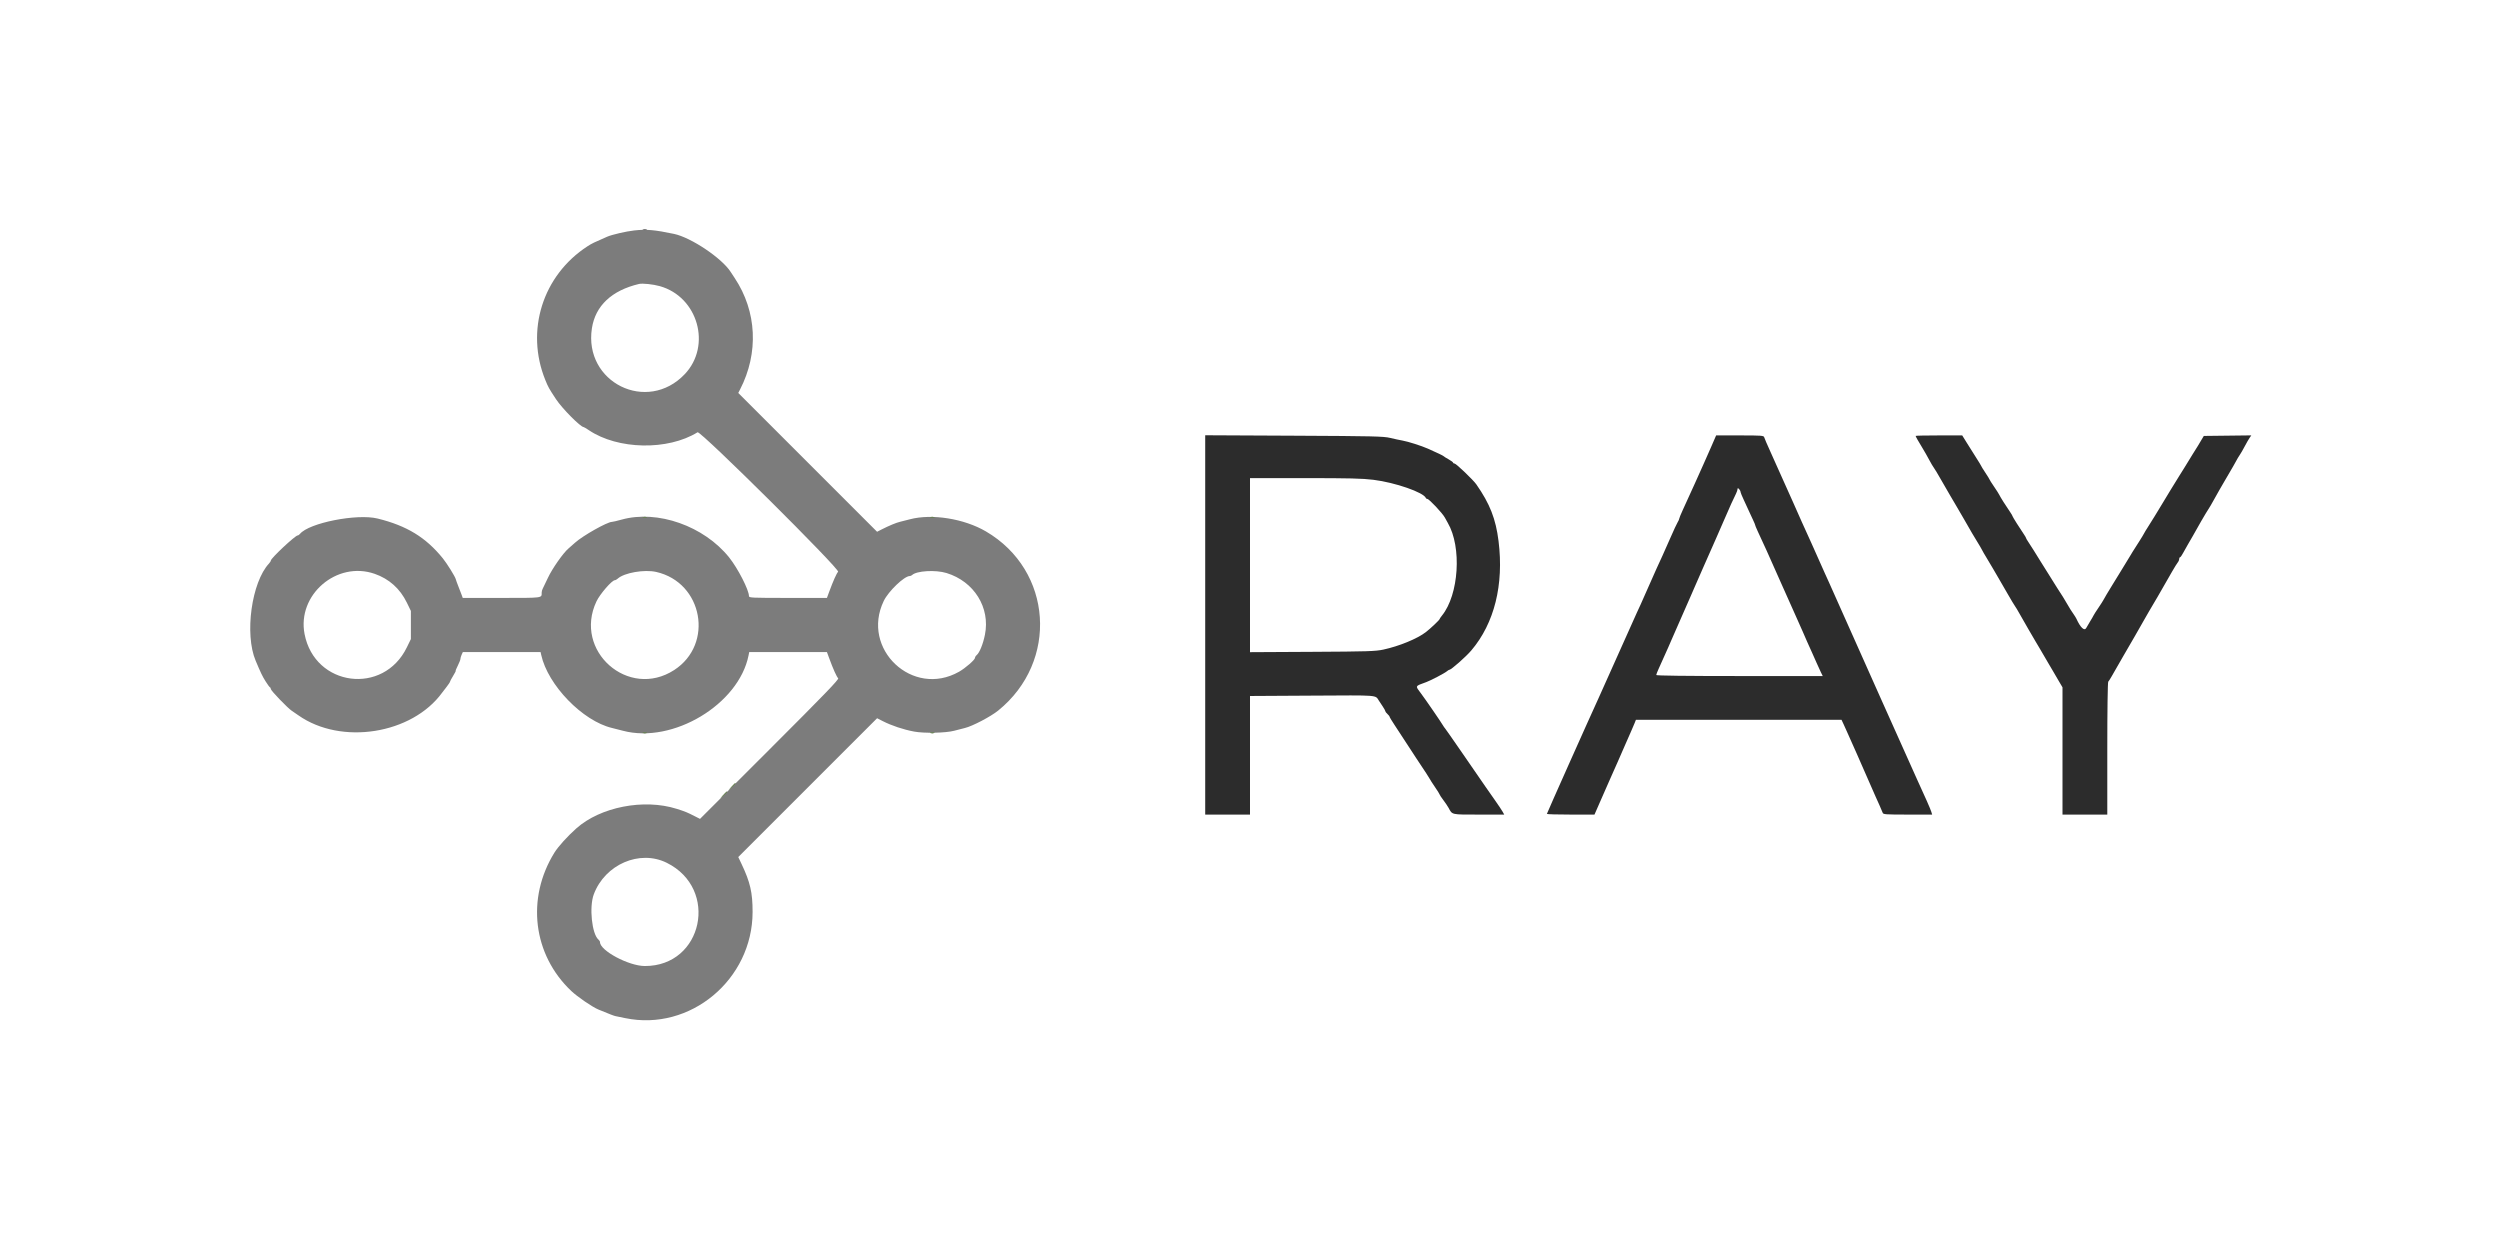
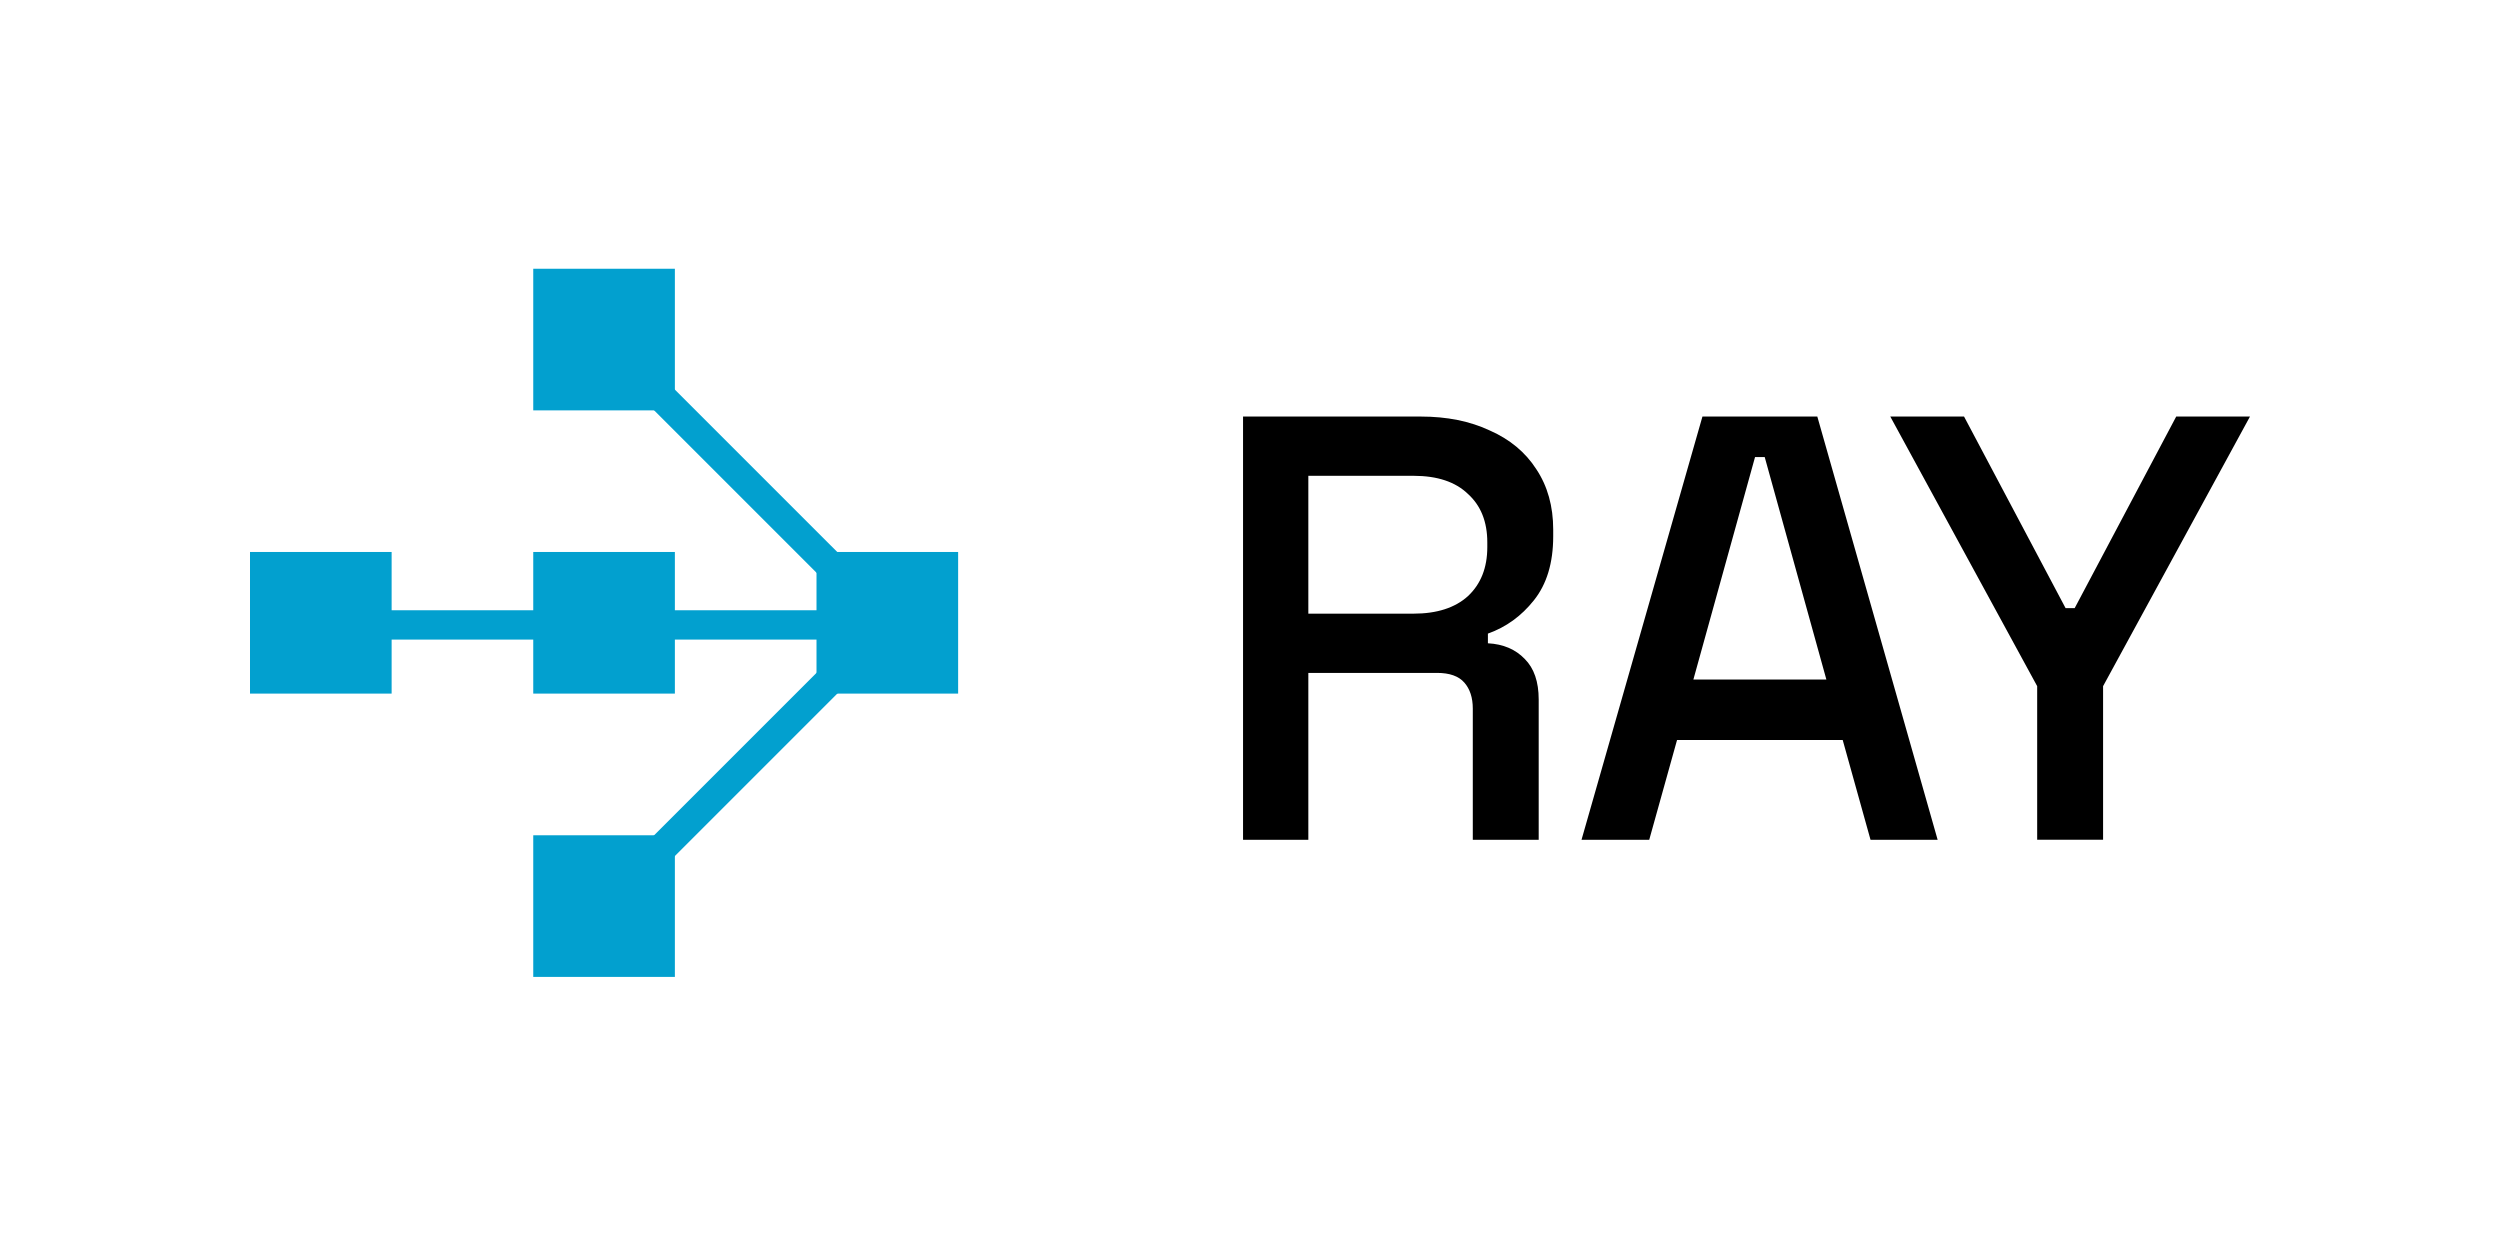
- <svg xmlns="http://www.w3.org/2000/svg" id="svg" version="1.1" width="400" height="200.135" viewBox="0, 0, 400,200.135">
-   <g id="svgg">
-     <path id="path0" d="M101.476 36.871 C 100.173 37.016,97.926 37.537,97.144 37.875 C 95.100 38.759,94.672 38.967,94.000 39.404 C 86.823 44.065,84.039 52.901,87.254 60.813 C 87.719 61.957,87.836 62.165,88.961 63.870 C 89.947 65.364,92.889 68.333,93.385 68.333 C 93.439 68.333,93.814 68.556,94.217 68.829 C 98.856 71.959,106.857 72.112,111.612 69.161 C 112.069 68.877,134.504 91.151,134.098 91.488 C 133.880 91.669,133.295 92.979,132.661 94.708 L 132.309 95.667 126.071 95.667 C 120.276 95.667,119.833 95.646,119.833 95.379 C 119.833 94.402,118.074 90.961,116.682 89.214 C 112.655 84.163,105.200 81.534,99.456 83.139 C 98.745 83.337,98.051 83.500,97.914 83.500 C 97.169 83.500,93.233 85.720,92.000 86.836 C 91.679 87.127,91.208 87.542,90.954 87.759 C 90.099 88.487,88.348 90.989,87.664 92.460 C 87.292 93.261,86.915 94.047,86.827 94.206 C 86.739 94.365,86.667 94.640,86.667 94.817 C 86.667 95.705,86.954 95.667,80.252 95.667 L 74.040 95.667 73.842 95.125 C 73.734 94.827,73.495 94.208,73.311 93.750 C 73.128 93.292,72.953 92.804,72.922 92.667 C 72.835 92.277,71.523 90.164,70.858 89.343 C 68.133 85.977,65.089 84.118,60.417 82.966 C 57.108 82.150,49.457 83.661,47.998 85.419 C 47.885 85.555,47.720 85.667,47.631 85.667 C 47.239 85.667,43.333 89.324,43.333 89.691 C 43.333 89.777,43.202 89.988,43.042 90.160 C 40.249 93.158,39.106 101.457,40.901 105.709 C 41.745 107.708,41.973 108.181,42.484 109.000 C 42.798 109.504,43.118 109.942,43.195 109.972 C 43.271 110.003,43.333 110.126,43.333 110.246 C 43.333 110.492,46.022 113.289,46.667 113.714 C 46.896 113.865,47.383 114.200,47.750 114.458 C 54.593 119.269,65.912 117.476,70.751 110.815 C 70.844 110.687,71.163 110.273,71.460 109.893 C 71.757 109.513,72.000 109.146,72.000 109.078 C 72.000 109.009,72.224 108.589,72.498 108.143 C 72.773 107.698,72.959 107.333,72.912 107.333 C 72.866 107.333,73.016 106.961,73.247 106.506 C 73.478 106.050,73.667 105.566,73.667 105.430 C 73.667 105.294,73.754 104.991,73.860 104.758 L 74.054 104.333 80.274 104.333 L 86.494 104.333 86.595 104.792 C 87.658 109.620,93.218 115.357,97.917 116.474 C 98.283 116.561,99.071 116.762,99.667 116.920 C 107.642 119.038,118.200 112.709,119.768 104.870 L 119.875 104.333 126.092 104.333 L 132.309 104.333 132.661 105.292 C 133.303 107.043,133.881 108.332,134.108 108.520 C 134.286 108.668,132.014 111.023,123.167 119.864 L 112.002 131.022 111.209 130.618 C 109.919 129.960,109.648 129.849,108.250 129.408 C 103.011 127.757,96.072 129.112,92.218 132.539 C 90.806 133.795,89.311 135.447,88.710 136.417 C 84.171 143.740,85.265 152.743,91.400 158.555 C 92.392 159.494,94.790 161.133,95.750 161.527 C 97.625 162.298,98.232 162.532,98.479 162.580 C 98.628 162.610,99.328 162.754,100.035 162.900 C 110.423 165.055,120.405 156.736,120.415 145.917 C 120.417 142.799,120.036 141.150,118.627 138.189 L 118.122 137.128 129.229 126.022 L 140.336 114.917 141.209 115.364 C 142.653 116.103,144.550 116.736,146.277 117.055 C 147.883 117.352,151.319 117.280,152.667 116.921 C 153.262 116.762,154.037 116.563,154.387 116.479 C 155.585 116.191,158.516 114.657,159.707 113.693 C 169.418 105.836,168.423 91.268,157.750 85.028 C 154.246 82.980,149.087 82.156,145.583 83.086 C 145.033 83.232,144.321 83.413,144.000 83.489 C 143.386 83.633,142.226 84.116,141.042 84.721 L 140.333 85.083 129.228 73.978 L 118.123 62.872 118.412 62.311 C 121.421 56.481,121.099 49.820,117.551 44.486 C 117.294 44.100,117.008 43.665,116.917 43.521 C 115.519 41.318,110.573 37.997,107.833 37.422 C 104.737 36.771,103.409 36.656,101.476 36.871 M105.571 45.783 C 111.672 47.495,113.887 55.304,109.564 59.861 C 103.536 66.216,93.359 61.186,94.706 52.516 C 95.265 48.919,97.874 46.469,102.250 45.432 C 102.796 45.302,104.499 45.482,105.571 45.783 M59.946 91.812 C 62.260 92.618,64.007 94.182,65.098 96.427 L 65.742 97.750 65.742 100.000 L 65.742 102.250 65.094 103.582 C 61.346 111.293,50.368 109.868,48.732 101.458 C 47.509 95.174,53.874 89.698,59.946 91.812 M105.000 91.512 C 112.468 93.207,114.270 103.061,107.870 107.206 C 100.545 111.952,91.686 104.124,95.436 96.220 C 95.996 95.041,97.909 92.833,98.371 92.833 C 98.473 92.833,98.683 92.720,98.836 92.581 C 99.879 91.637,103.095 91.079,105.000 91.512 M151.441 91.683 C 155.858 93.033,158.466 97.223,157.589 101.560 C 157.283 103.074,156.726 104.439,156.253 104.831 C 156.114 104.947,156.000 105.137,156.000 105.255 C 156.000 105.562,154.459 106.905,153.446 107.479 C 146.040 111.678,137.703 103.848,141.395 96.161 C 142.147 94.596,144.681 92.167,145.562 92.167 C 145.674 92.167,145.838 92.098,145.925 92.014 C 146.638 91.327,149.679 91.144,151.441 91.683 M106.667 138.041 C 115.099 142.203,112.473 154.597,103.167 154.564 C 100.595 154.555,96.000 152.103,96.000 150.740 C 96.000 150.630,95.894 150.453,95.764 150.345 C 94.699 149.461,94.247 145.113,95.010 143.083 C 96.806 138.302,102.344 135.907,106.667 138.041 " stroke="none" fill="#7c7c7c" fill-rule="evenodd" />
-     <path id="path1" d="M102.875 36.782 C 103.035 36.823,103.298 36.823,103.458 36.782 C 103.619 36.740,103.487 36.705,103.167 36.705 C 102.846 36.705,102.715 36.740,102.875 36.782 M192.833 99.988 L 192.833 130.333 196.417 130.333 L 200.000 130.333 200.000 120.846 L 200.000 111.359 209.958 111.300 C 220.780 111.236,220.014 111.179,220.622 112.104 C 220.735 112.276,221.016 112.701,221.247 113.049 C 221.478 113.397,221.667 113.742,221.667 113.815 C 221.667 113.888,221.817 114.084,222.000 114.250 C 222.183 114.416,222.333 114.608,222.333 114.677 C 222.333 114.746,222.699 115.353,223.147 116.026 C 224.072 117.419,225.834 120.114,226.083 120.519 C 226.175 120.668,226.395 121.005,226.572 121.270 C 227.920 123.283,228.833 124.686,228.833 124.744 C 228.833 124.782,229.171 125.305,229.583 125.908 C 229.996 126.510,230.338 127.059,230.344 127.127 C 230.350 127.194,230.611 127.587,230.924 128.000 C 231.237 128.412,231.616 128.975,231.767 129.250 C 232.389 130.388,232.145 130.333,236.613 130.333 L 240.675 130.333 240.421 129.875 C 240.282 129.623,239.744 128.817,239.225 128.083 C 238.224 126.667,238.031 126.389,233.917 120.417 C 232.465 118.308,231.233 116.546,231.180 116.500 C 231.127 116.454,231.008 116.287,230.917 116.128 C 230.591 115.565,228.075 111.902,227.376 110.974 C 226.407 109.687,226.351 109.812,228.208 109.136 C 228.934 108.873,231.184 107.690,231.513 107.399 C 231.658 107.271,231.832 107.167,231.901 107.167 C 232.188 107.167,234.560 105.072,235.416 104.062 C 239.102 99.717,240.636 93.556,239.768 86.578 C 239.326 83.019,238.387 80.622,236.213 77.500 C 235.722 76.794,232.978 74.167,232.732 74.167 C 232.604 74.167,232.500 74.105,232.500 74.031 C 232.500 73.956,232.181 73.718,231.792 73.501 C 231.402 73.285,231.046 73.062,231.000 73.005 C 230.923 72.909,229.988 72.459,228.468 71.787 C 227.430 71.328,225.295 70.646,224.417 70.494 C 223.958 70.414,223.058 70.221,222.417 70.065 C 221.377 69.812,219.706 69.773,207.042 69.712 L 192.833 69.642 192.833 99.988 M273.768 71.542 C 273.320 72.573,272.764 73.829,272.533 74.333 C 272.137 75.194,271.954 75.603,271.170 77.371 C 270.767 78.282,270.030 79.899,269.267 81.548 C 268.937 82.262,268.667 82.921,268.667 83.012 C 268.667 83.104,268.560 83.345,268.429 83.548 C 268.299 83.751,267.768 84.892,267.250 86.083 C 266.731 87.275,266.165 88.550,265.992 88.917 C 265.528 89.896,264.664 91.817,263.668 94.083 C 262.643 96.417,262.191 97.423,261.909 98.000 C 261.796 98.229,260.486 101.154,258.996 104.500 C 257.506 107.846,256.045 111.108,255.748 111.750 C 254.446 114.568,247.500 130.128,247.500 130.225 C 247.500 130.285,249.214 130.333,251.308 130.333 L 255.117 130.333 256.157 127.958 C 256.730 126.652,257.348 125.246,257.531 124.833 C 257.714 124.421,258.014 123.746,258.196 123.333 C 258.379 122.921,258.663 122.283,258.826 121.917 C 258.990 121.550,259.482 120.425,259.919 119.417 C 260.356 118.408,260.849 117.283,261.016 116.917 C 261.182 116.550,261.415 116.006,261.533 115.708 L 261.748 115.167 278.196 115.167 L 294.643 115.167 295.012 115.958 C 295.215 116.394,295.476 116.975,295.593 117.250 C 295.802 117.744,296.635 119.613,297.078 120.583 C 297.288 121.043,299.578 126.262,300.076 127.417 C 300.194 127.692,300.482 128.329,300.714 128.833 C 300.946 129.337,301.179 129.881,301.230 130.042 C 301.315 130.309,301.656 130.333,305.233 130.333 L 309.143 130.333 309.006 129.875 C 308.884 129.465,307.980 127.413,306.675 124.583 C 306.421 124.033,305.144 121.183,303.837 118.250 C 302.530 115.317,301.219 112.392,300.924 111.750 C 300.512 110.856,295.525 99.679,292.632 93.167 C 292.449 92.754,292.159 92.117,291.988 91.750 C 291.664 91.056,290.925 89.397,290.428 88.250 C 290.269 87.883,290.001 87.283,289.833 86.917 C 288.966 85.032,287.582 81.947,286.917 80.417 C 286.722 79.967,286.494 79.459,285.496 77.250 C 285.330 76.883,284.994 76.133,284.749 75.583 C 284.119 74.170,283.679 73.188,283.330 72.417 C 282.678 70.974,282.360 70.237,282.271 69.958 C 282.185 69.692,281.850 69.667,278.380 69.667 L 274.582 69.667 273.768 71.542 M306.500 69.745 C 306.500 69.841,306.950 70.639,307.632 71.750 C 307.913 72.208,308.382 73.033,308.674 73.583 C 308.967 74.133,309.299 74.696,309.412 74.833 C 309.526 74.971,310.061 75.862,310.601 76.815 C 311.141 77.767,311.748 78.817,311.949 79.148 C 312.150 79.479,312.618 80.275,312.989 80.917 C 313.361 81.558,313.863 82.421,314.106 82.833 C 314.558 83.602,314.905 84.204,315.514 85.279 C 315.704 85.616,316.100 86.272,316.392 86.737 C 316.685 87.203,317.017 87.771,317.130 88.000 C 317.243 88.229,317.523 88.717,317.752 89.083 C 317.981 89.450,318.487 90.301,318.876 90.974 C 319.265 91.647,319.733 92.451,319.917 92.761 C 320.100 93.071,320.692 94.095,321.233 95.037 C 321.774 95.979,322.299 96.854,322.400 96.981 C 322.501 97.108,322.846 97.685,323.167 98.263 C 323.487 98.842,324.115 99.938,324.560 100.699 C 325.006 101.461,325.523 102.346,325.709 102.667 C 325.895 102.987,326.185 103.475,326.353 103.750 C 326.521 104.025,326.850 104.587,327.083 105.000 C 327.317 105.412,327.646 105.975,327.814 106.250 C 327.982 106.525,328.270 107.013,328.454 107.333 C 328.637 107.654,329.061 108.379,329.394 108.945 L 330.000 109.973 330.000 120.153 L 330.000 130.333 333.583 130.333 L 337.167 130.333 337.167 119.783 C 337.167 113.709,337.231 109.166,337.318 109.075 C 337.401 108.988,337.638 108.617,337.846 108.250 C 338.715 106.715,338.955 106.296,339.727 104.973 C 340.825 103.091,341.110 102.600,341.500 101.917 C 341.683 101.596,341.973 101.090,342.144 100.792 C 342.315 100.494,342.731 99.763,343.070 99.167 C 343.408 98.571,343.753 97.971,343.835 97.833 C 344.263 97.119,345.094 95.709,345.259 95.417 C 345.445 95.088,345.871 94.347,346.479 93.292 C 346.651 92.994,347.113 92.188,347.506 91.500 C 347.899 90.813,348.321 90.132,348.444 89.987 C 348.566 89.842,348.667 89.598,348.667 89.445 C 348.667 89.292,348.728 89.167,348.804 89.167 C 348.879 89.167,349.106 88.848,349.307 88.458 C 349.509 88.069,349.858 87.450,350.082 87.083 C 350.307 86.717,350.633 86.154,350.806 85.833 C 351.436 84.666,353.040 81.906,353.326 81.497 C 353.487 81.267,353.873 80.608,354.184 80.035 C 354.496 79.461,354.916 78.712,355.119 78.371 C 355.322 78.029,355.680 77.412,355.915 77.000 C 356.149 76.587,356.500 75.987,356.694 75.667 C 357.019 75.129,357.628 74.057,358.068 73.250 C 358.168 73.067,358.335 72.804,358.439 72.667 C 358.542 72.529,358.864 71.967,359.154 71.417 C 359.444 70.867,359.801 70.246,359.947 70.038 L 360.212 69.660 356.411 69.705 L 352.610 69.750 352.310 70.250 C 352.145 70.525,351.855 71.012,351.666 71.333 C 351.477 71.654,351.101 72.254,350.831 72.667 C 350.561 73.079,350.262 73.567,350.167 73.750 C 350.071 73.933,349.772 74.421,349.502 74.833 C 349.232 75.246,348.857 75.846,348.668 76.167 C 348.479 76.487,348.178 76.975,348.000 77.250 C 347.822 77.525,347.521 78.012,347.331 78.333 C 347.141 78.654,346.619 79.517,346.172 80.250 C 345.724 80.983,345.086 82.033,344.755 82.583 C 344.423 83.133,343.931 83.921,343.662 84.333 C 343.392 84.746,343.120 85.196,343.057 85.333 C 342.993 85.471,342.630 86.071,342.250 86.667 C 341.870 87.263,341.416 87.975,341.241 88.250 C 341.066 88.525,340.839 88.900,340.738 89.083 C 340.636 89.267,340.042 90.242,339.417 91.250 C 338.792 92.258,338.101 93.383,337.881 93.750 C 337.662 94.117,337.297 94.717,337.071 95.083 C 336.845 95.450,336.610 95.860,336.548 95.994 C 336.487 96.128,336.128 96.690,335.751 97.244 C 335.373 97.797,335.014 98.362,334.952 98.500 C 334.891 98.638,334.652 99.050,334.421 99.417 C 334.191 99.783,333.914 100.254,333.806 100.463 C 333.514 101.026,332.874 100.433,332.226 99.000 C 332.163 98.862,331.956 98.527,331.765 98.253 C 331.375 97.697,331.261 97.515,330.667 96.500 C 330.108 95.546,329.974 95.329,329.583 94.746 C 329.400 94.472,329.161 94.099,329.052 93.916 C 328.943 93.733,328.357 92.796,327.750 91.833 C 327.143 90.871,326.557 89.936,326.448 89.756 C 325.914 88.872,324.755 87.033,324.478 86.632 C 324.307 86.383,324.167 86.137,324.167 86.083 C 324.167 86.030,324.026 85.783,323.855 85.535 C 323.210 84.600,322.000 82.674,322.000 82.582 C 322.000 82.529,321.861 82.283,321.691 82.035 C 320.930 80.925,320.028 79.495,319.881 79.167 C 319.820 79.029,319.446 78.443,319.051 77.864 C 318.656 77.286,318.333 76.776,318.333 76.731 C 318.333 76.687,318.033 76.199,317.667 75.647 C 317.300 75.095,317.000 74.611,317.000 74.571 C 317.000 74.532,316.644 73.943,316.208 73.263 C 315.773 72.582,315.088 71.495,314.686 70.846 L 313.955 69.667 310.228 69.667 C 308.177 69.667,306.500 69.702,306.500 69.745 M219.750 76.768 C 223.236 77.201,227.805 78.790,228.139 79.685 C 228.169 79.766,228.277 79.833,228.378 79.833 C 228.656 79.833,230.791 82.103,231.170 82.802 C 231.354 83.140,231.569 83.529,231.650 83.667 C 233.908 87.532,233.424 95.162,230.708 98.503 C 230.502 98.757,230.333 99.007,230.333 99.059 C 230.333 99.189,228.882 100.563,228.137 101.138 C 226.765 102.197,223.863 103.390,221.333 103.935 C 220.068 104.207,218.851 104.246,209.958 104.294 L 200.000 104.348 200.000 90.424 L 200.000 76.500 208.792 76.499 C 215.881 76.499,218.003 76.551,219.750 76.768 M278.495 78.747 C 278.498 78.837,278.730 79.400,279.011 79.997 C 279.292 80.595,279.673 81.421,279.857 81.833 C 280.042 82.246,280.337 82.883,280.513 83.250 C 280.690 83.617,280.834 83.969,280.834 84.033 C 280.833 84.134,281.271 85.108,282.654 88.083 C 282.824 88.450,283.843 90.737,284.917 93.167 C 285.992 95.596,287.097 98.071,287.373 98.667 C 287.649 99.263,288.133 100.350,288.448 101.083 C 289.029 102.432,289.240 102.909,289.926 104.417 C 290.135 104.875,290.468 105.625,290.666 106.083 C 290.864 106.542,291.164 107.198,291.332 107.542 L 291.639 108.167 278.319 108.167 C 269.795 108.167,265.000 108.108,265.000 108.004 C 265.000 107.915,265.164 107.484,265.365 107.046 C 265.987 105.690,266.697 104.108,266.937 103.542 C 267.063 103.244,267.274 102.756,267.406 102.458 C 267.537 102.160,268.220 100.604,268.923 99.000 C 269.627 97.396,270.334 95.783,270.496 95.417 C 270.657 95.050,270.902 94.487,271.040 94.167 C 271.177 93.846,271.834 92.346,272.499 90.833 C 274.114 87.161,274.280 86.784,274.653 85.958 C 274.828 85.569,275.327 84.425,275.761 83.417 C 276.698 81.240,277.446 79.584,277.767 78.974 C 277.895 78.731,278.000 78.398,278.000 78.234 C 278.000 77.901,278.484 78.402,278.495 78.747 " stroke="none" fill="#2c2c2c" fill-rule="evenodd" />
-     <path id="path2" d="M102.875 82.782 C 103.035 82.823,103.298 82.823,103.458 82.782 C 103.619 82.740,103.487 82.705,103.167 82.705 C 102.846 82.705,102.715 82.740,102.875 82.782 M148.875 82.782 C 149.035 82.823,149.298 82.823,149.458 82.782 C 149.619 82.740,149.487 82.705,149.167 82.705 C 148.846 82.705,148.715 82.740,148.875 82.782 M102.875 117.282 C 103.035 117.323,103.298 117.323,103.458 117.282 C 103.619 117.240,103.487 117.205,103.167 117.205 C 102.846 117.205,102.715 117.240,102.875 117.282 M148.875 117.282 C 149.035 117.323,149.298 117.323,149.458 117.282 C 149.619 117.240,149.487 117.205,149.167 117.205 C 148.846 117.205,148.715 117.240,148.875 117.282 M117.073 125.875 L 116.583 126.417 117.125 125.927 C 117.423 125.658,117.667 125.414,117.667 125.385 C 117.667 125.257,117.529 125.370,117.073 125.875 M115.740 127.208 L 115.250 127.750 115.792 127.260 C 116.090 126.991,116.333 126.748,116.333 126.719 C 116.333 126.590,116.196 126.703,115.740 127.208 " stroke="none" fill="#688054" fill-rule="evenodd" />
-     <path id="path3" d="M102.875 82.782 C 103.035 82.823,103.298 82.823,103.458 82.782 C 103.619 82.740,103.487 82.705,103.167 82.705 C 102.846 82.705,102.715 82.740,102.875 82.782 M148.875 82.782 C 149.035 82.823,149.298 82.823,149.458 82.782 C 149.619 82.740,149.487 82.705,149.167 82.705 C 148.846 82.705,148.715 82.740,148.875 82.782 M102.875 117.282 C 103.035 117.323,103.298 117.323,103.458 117.282 C 103.619 117.240,103.487 117.205,103.167 117.205 C 102.846 117.205,102.715 117.240,102.875 117.282 M148.875 117.282 C 149.035 117.323,149.298 117.323,149.458 117.282 C 149.619 117.240,149.487 117.205,149.167 117.205 C 148.846 117.205,148.715 117.240,148.875 117.282 M117.073 125.875 L 116.583 126.417 117.125 125.927 C 117.423 125.658,117.667 125.414,117.667 125.385 C 117.667 125.257,117.529 125.370,117.073 125.875 M115.740 127.208 L 115.250 127.750 115.792 127.260 C 116.090 126.991,116.333 126.748,116.333 126.719 C 116.333 126.590,116.196 126.703,115.740 127.208 " stroke="none" fill="#688054" fill-rule="evenodd" />
-     <path id="path4" d="M102.875 82.782 C 103.035 82.823,103.298 82.823,103.458 82.782 C 103.619 82.740,103.487 82.705,103.167 82.705 C 102.846 82.705,102.715 82.740,102.875 82.782 M148.875 82.782 C 149.035 82.823,149.298 82.823,149.458 82.782 C 149.619 82.740,149.487 82.705,149.167 82.705 C 148.846 82.705,148.715 82.740,148.875 82.782 M102.875 117.282 C 103.035 117.323,103.298 117.323,103.458 117.282 C 103.619 117.240,103.487 117.205,103.167 117.205 C 102.846 117.205,102.715 117.240,102.875 117.282 M148.875 117.282 C 149.035 117.323,149.298 117.323,149.458 117.282 C 149.619 117.240,149.487 117.205,149.167 117.205 C 148.846 117.205,148.715 117.240,148.875 117.282 M117.073 125.875 L 116.583 126.417 117.125 125.927 C 117.423 125.658,117.667 125.414,117.667 125.385 C 117.667 125.257,117.529 125.370,117.073 125.875 M115.740 127.208 L 115.250 127.750 115.792 127.260 C 116.090 126.991,116.333 126.748,116.333 126.719 C 116.333 126.590,116.196 126.703,115.740 127.208 " stroke="none" fill="#688054" fill-rule="evenodd" />
-   </g>
+ <svg xmlns="http://www.w3.org/2000/svg" width="400" height="201" viewBox="0 0 400 201" fill="none">
+   <path d="M325.948 134.356V109.785L302.441 66.641H314.243L330.495 97.306H331.946L348.198 66.641H360L336.493 109.785V134.356H325.948Z" fill="black" />
+   <path d="M253.043 134.364L272.39 66.648H290.77L310.021 134.364H299.283L294.833 118.403H268.327L263.877 134.364H253.043ZM270.939 108.729H292.221L282.354 73.13H280.806L270.939 108.729Z" fill="black" />
+   <path d="M198.887 134.364V66.648H227.327C231.519 66.648 235.195 67.39 238.355 68.873C241.58 70.292 244.063 72.356 245.804 75.064C247.61 77.773 248.513 80.998 248.513 84.738V85.802C248.513 90.059 247.481 93.477 245.417 96.056C243.418 98.572 240.967 100.345 238.065 101.377V102.925C240.516 103.054 242.483 103.892 243.966 105.44C245.449 106.923 246.191 109.084 246.191 111.921V134.364H235.647V113.372C235.647 111.631 235.195 110.244 234.292 109.213C233.39 108.181 231.938 107.665 229.939 107.665H209.334V134.364H198.887ZM209.334 98.185H226.166C229.907 98.185 232.809 97.249 234.873 95.379C236.937 93.445 237.968 90.833 237.968 87.544V86.77C237.968 83.481 236.937 80.901 234.873 79.031C232.874 77.096 229.971 76.129 226.166 76.129H209.334V98.185Z" fill="black" />
+   <path fill-rule="evenodd" clip-rule="evenodd" d="M143.629 101.311L98.309 146.631L94.99 143.313L140.311 97.992L143.629 101.311Z" fill="#02A0CF" />
+   <path fill-rule="evenodd" clip-rule="evenodd" d="M141.953 102.334L51.445 102.334L51.445 97.641L141.953 97.641L141.953 102.334Z" fill="#02A0CF" />
+   <path fill-rule="evenodd" clip-rule="evenodd" d="M94.992 55.986L140.312 101.307L143.631 97.989L98.31 52.668L94.992 55.986Z" fill="#02A0CF" />
+   <rect x="40" y="88.316" width="22.66" height="22.66" fill="#02A0CF" />
+   <rect x="85.32" y="88.316" width="22.66" height="22.66" fill="#02A0CF" />
+   <rect x="85.32" y="43" width="22.66" height="22.66" fill="#02A0CF" />
+   <rect x="85.32" y="133.645" width="22.66" height="22.66" fill="#02A0CF" />
+   <rect x="130.641" y="88.316" width="22.66" height="22.66" fill="#02A0CF" />
</svg>
